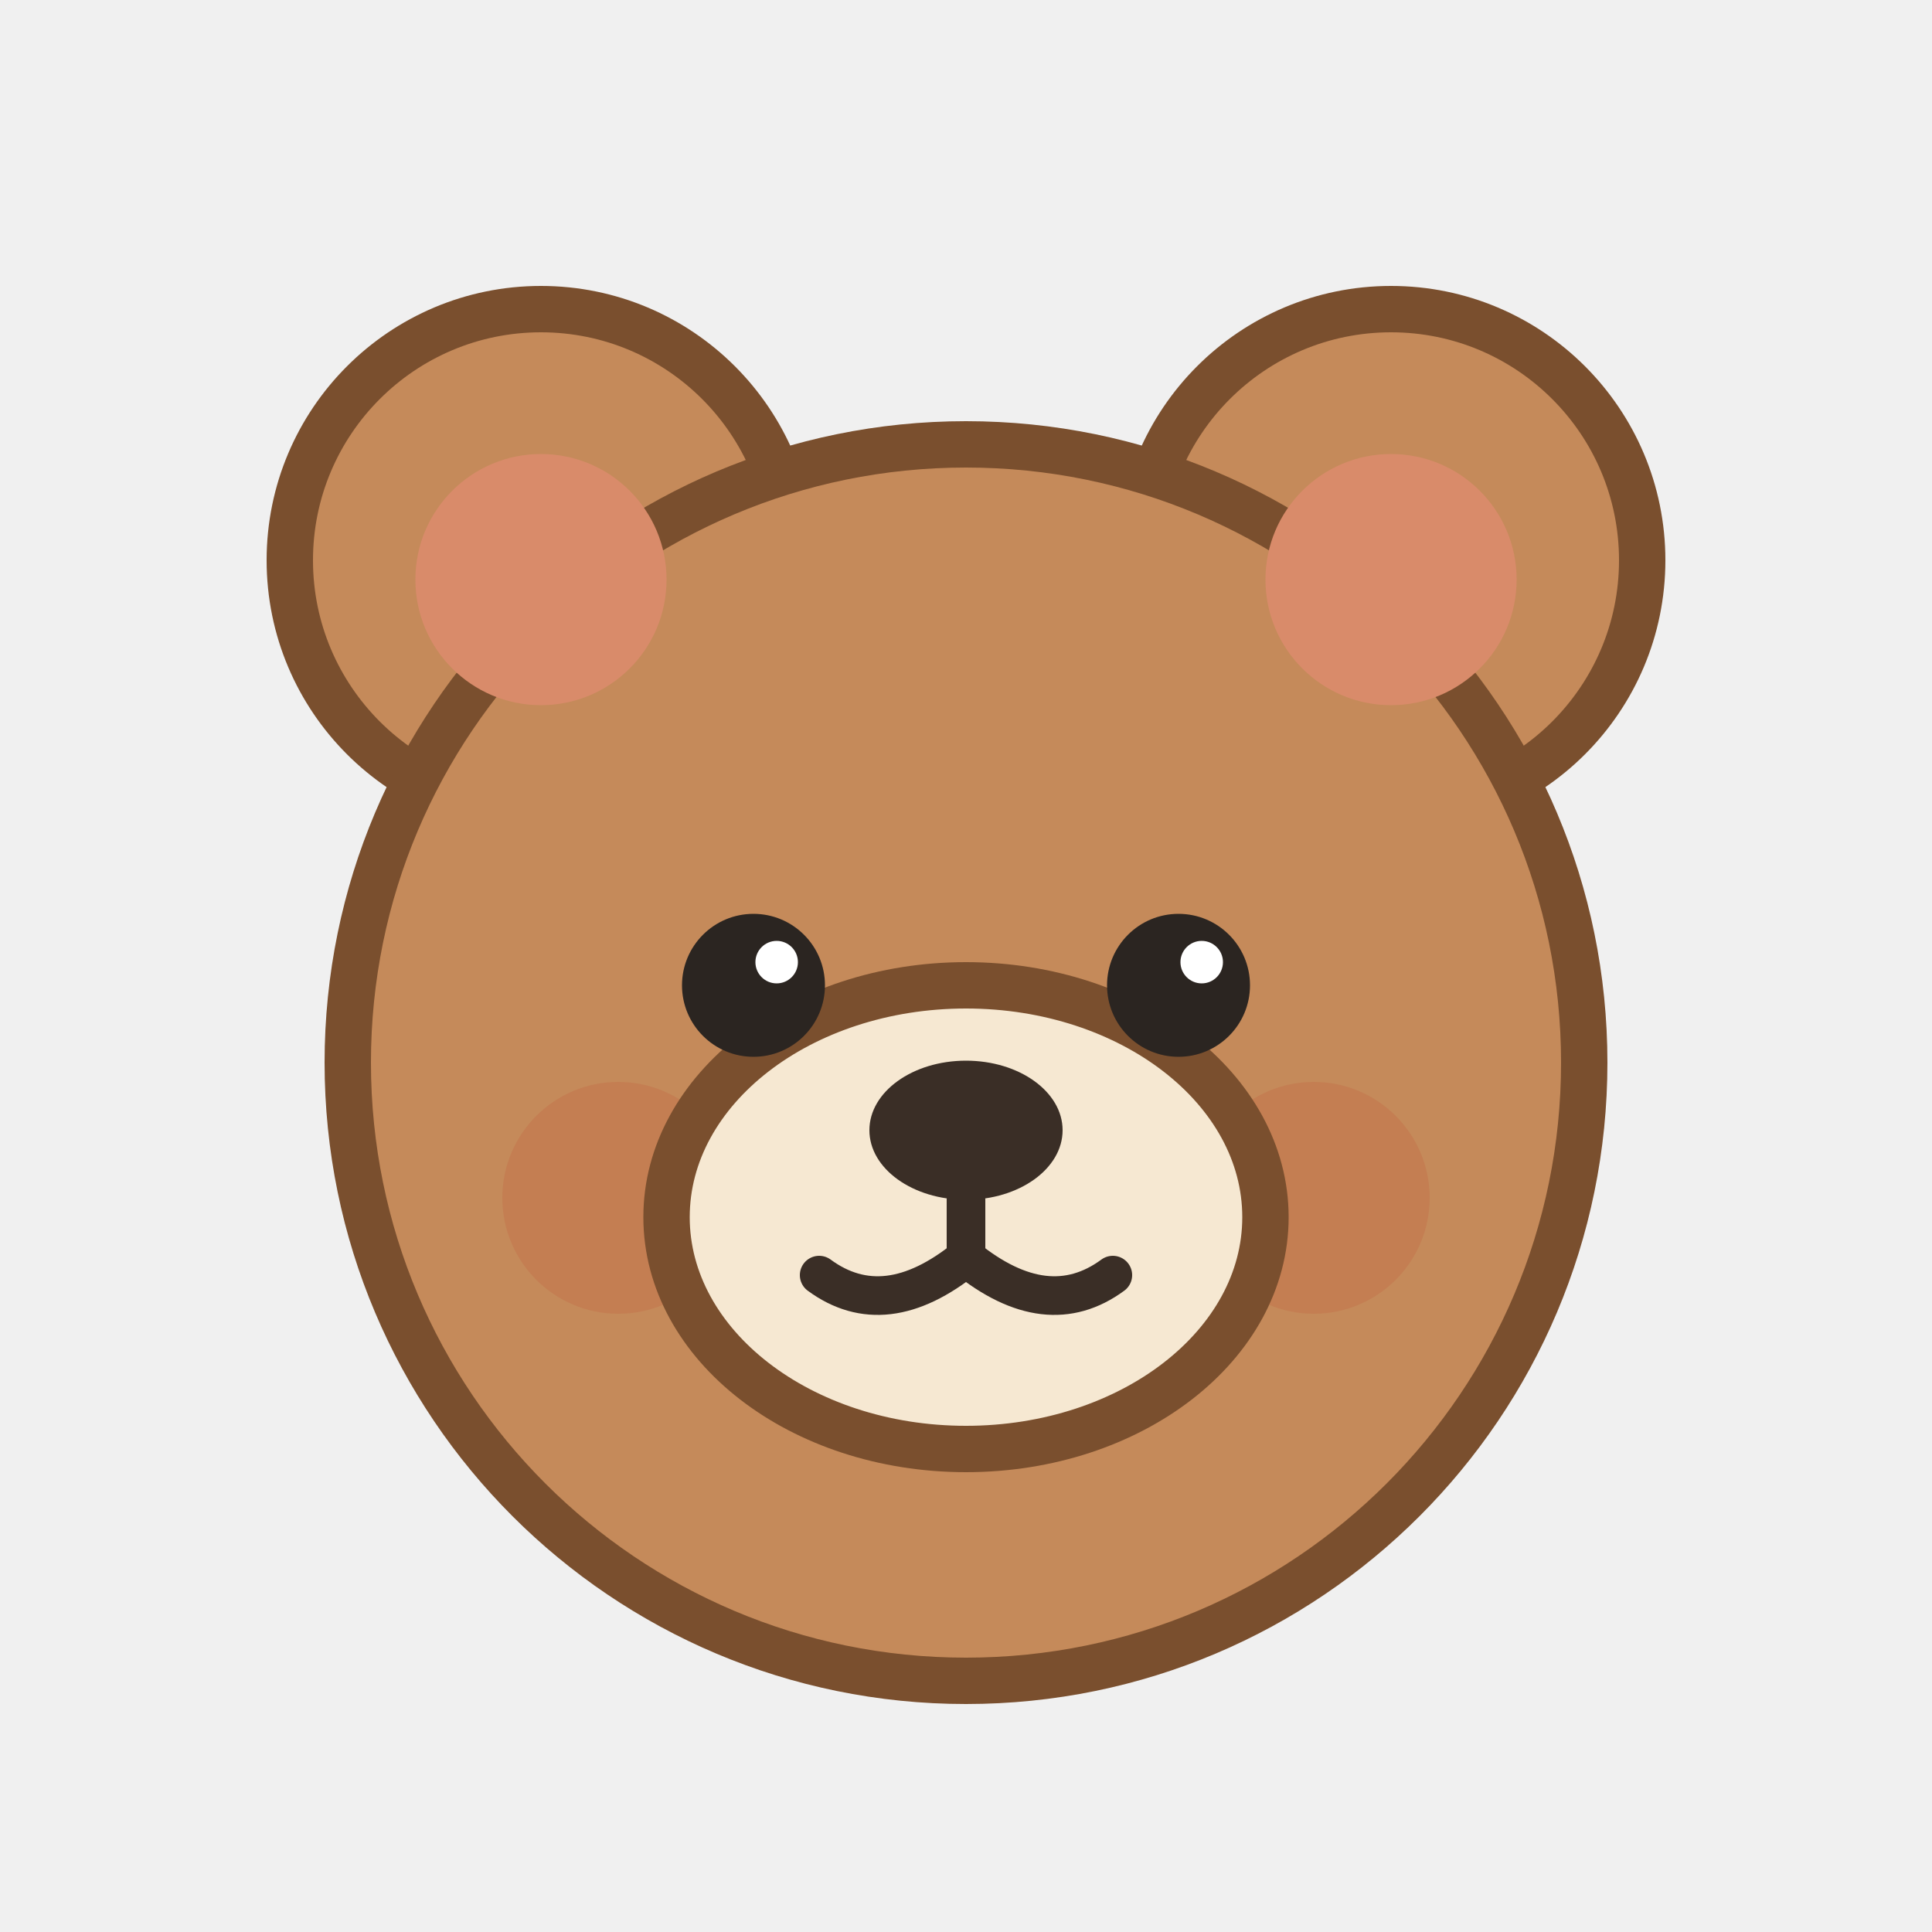
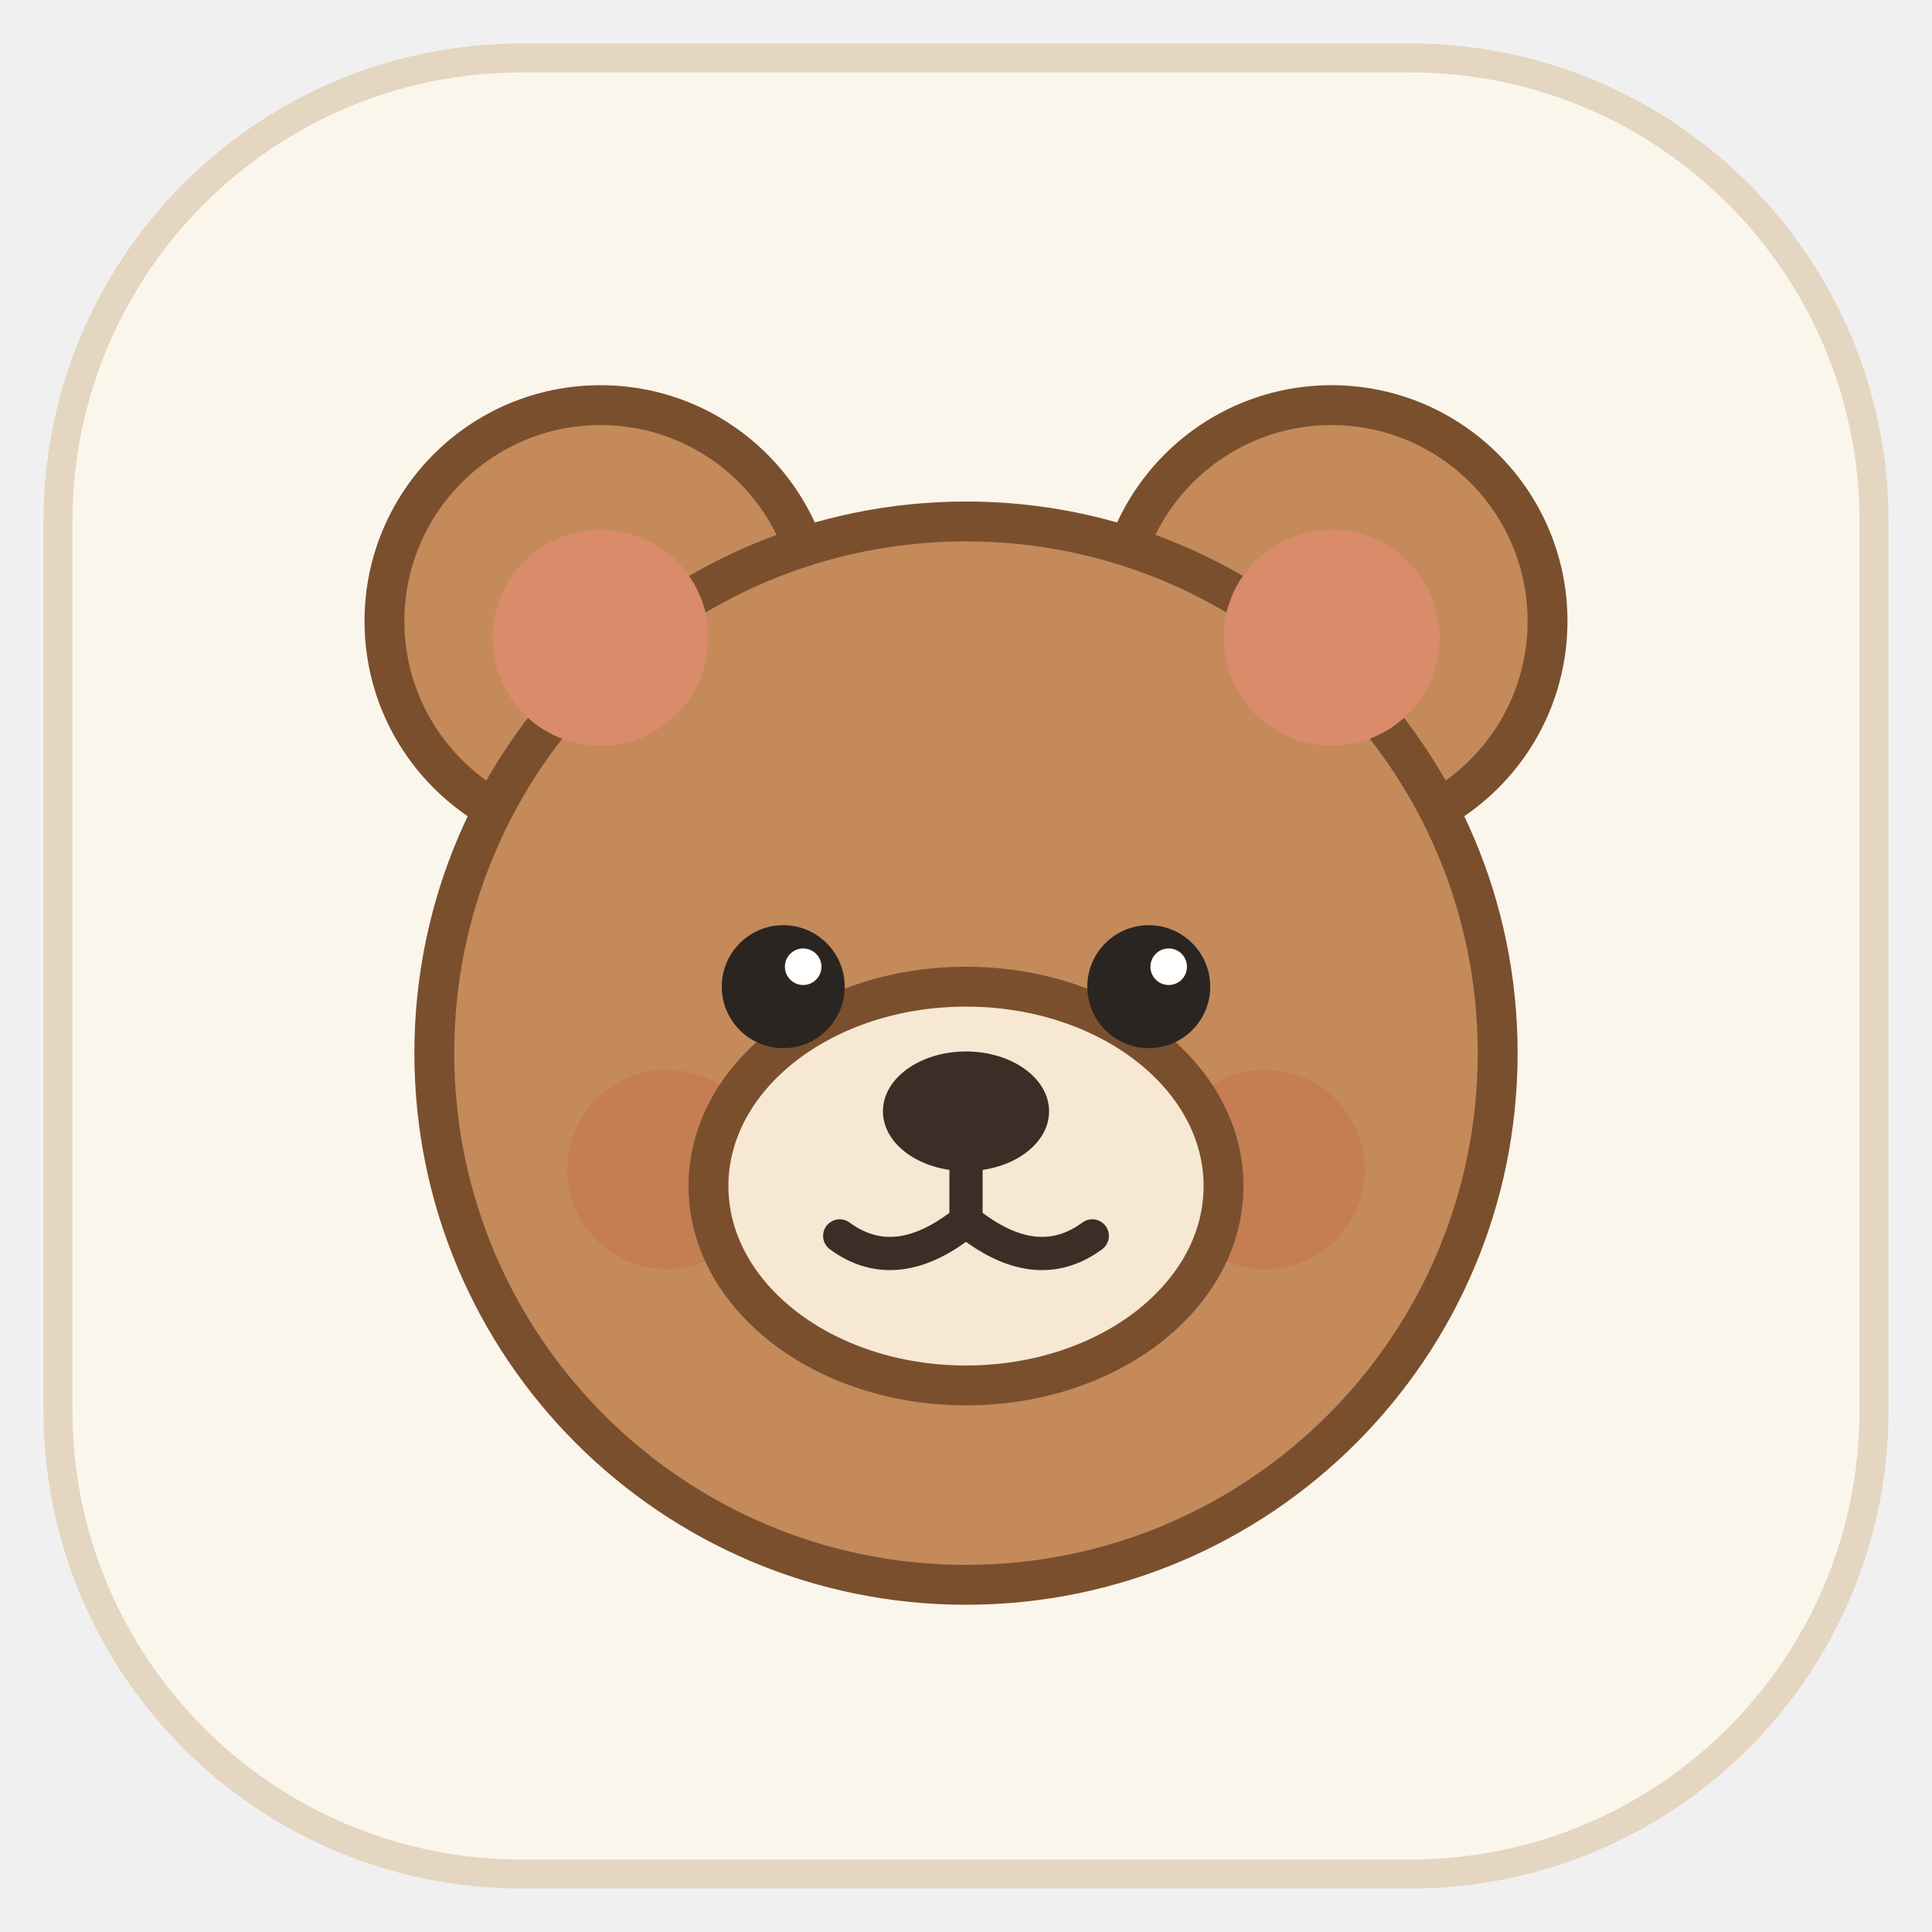
<svg xmlns="http://www.w3.org/2000/svg" viewBox="0 0 100 100" role="img" aria-label="링곰">
-   <g stroke="#7A4F2E" stroke-width="2.4">
-     <circle cx="28" cy="29" r="13" fill="#C58A5A" />
-     <circle cx="72" cy="29" r="13" fill="#C58A5A" />
-     <circle cx="50" cy="55" r="32" fill="#C58A5A" />
+   <rect x="3" y="3" width="94" height="94" rx="24" fill="#FBF6EC" stroke="#E4D6C0" stroke-width="1.5" />
+   <g transform="translate(50 51.5) scale(.86) translate(-50 -51.5)">
+     <g stroke="#7A4F2E" stroke-width="2.4">
+       <circle cx="28" cy="29" r="13" fill="#C58A5A" />
+       <circle cx="72" cy="29" r="13" fill="#C58A5A" />
+       <circle cx="50" cy="55" r="32" fill="#C58A5A" />
+     </g>
+     <circle cx="28" cy="30" r="6.5" fill="#D98B6A" />
+     <circle cx="72" cy="30" r="6.5" fill="#D98B6A" />
+     <circle cx="32" cy="62" r="6" fill="#BF4E32" opacity=".2" />
+     <circle cx="68" cy="62" r="6" fill="#BF4E32" opacity=".2" />
+     <ellipse cx="50" cy="63" rx="15.5" ry="12" fill="#F6E8D2" stroke="#7A4F2E" stroke-width="2.4" />
+     <circle cx="39" cy="51" r="3.7" fill="#2B2521" />
+     <circle cx="61" cy="51" r="3.7" fill="#2B2521" />
+     <circle cx="40.2" cy="49.8" r="1.1" fill="#fff" />
+     <circle cx="62.2" cy="49.8" r="1.1" fill="#fff" />
+     <ellipse cx="50" cy="58.5" rx="5" ry="3.6" fill="#3A2E26" />
+     <path d="M50 62.1 v3 M50 65.1 q-4.2 3.4 -7.6 .9 M50 65.1 q4.2 3.4 7.6 .9" fill="none" stroke="#3A2E26" stroke-width="2" stroke-linecap="round" />
  </g>
-   <circle cx="28" cy="30" r="6.5" fill="#D98B6A" />
-   <circle cx="72" cy="30" r="6.5" fill="#D98B6A" />
-   <circle cx="32" cy="62" r="6" fill="#BF4E32" opacity=".2" />
-   <circle cx="68" cy="62" r="6" fill="#BF4E32" opacity=".2" />
-   <ellipse cx="50" cy="63" rx="15.5" ry="12" fill="#F6E8D2" stroke="#7A4F2E" stroke-width="2.4" />
-   <circle cx="39" cy="51" r="3.7" fill="#2B2521" />
-   <circle cx="61" cy="51" r="3.7" fill="#2B2521" />
-   <circle cx="40.2" cy="49.8" r="1.1" fill="#fff" />
-   <circle cx="62.2" cy="49.8" r="1.1" fill="#fff" />
-   <ellipse cx="50" cy="58.5" rx="5" ry="3.6" fill="#3A2E26" />
-   <path d="M50 62.1 v3 M50 65.1 q-4.2 3.4 -7.6 .9 M50 65.1 q4.2 3.4 7.6 .9" fill="none" stroke="#3A2E26" stroke-width="2" stroke-linecap="round" />
</svg>
